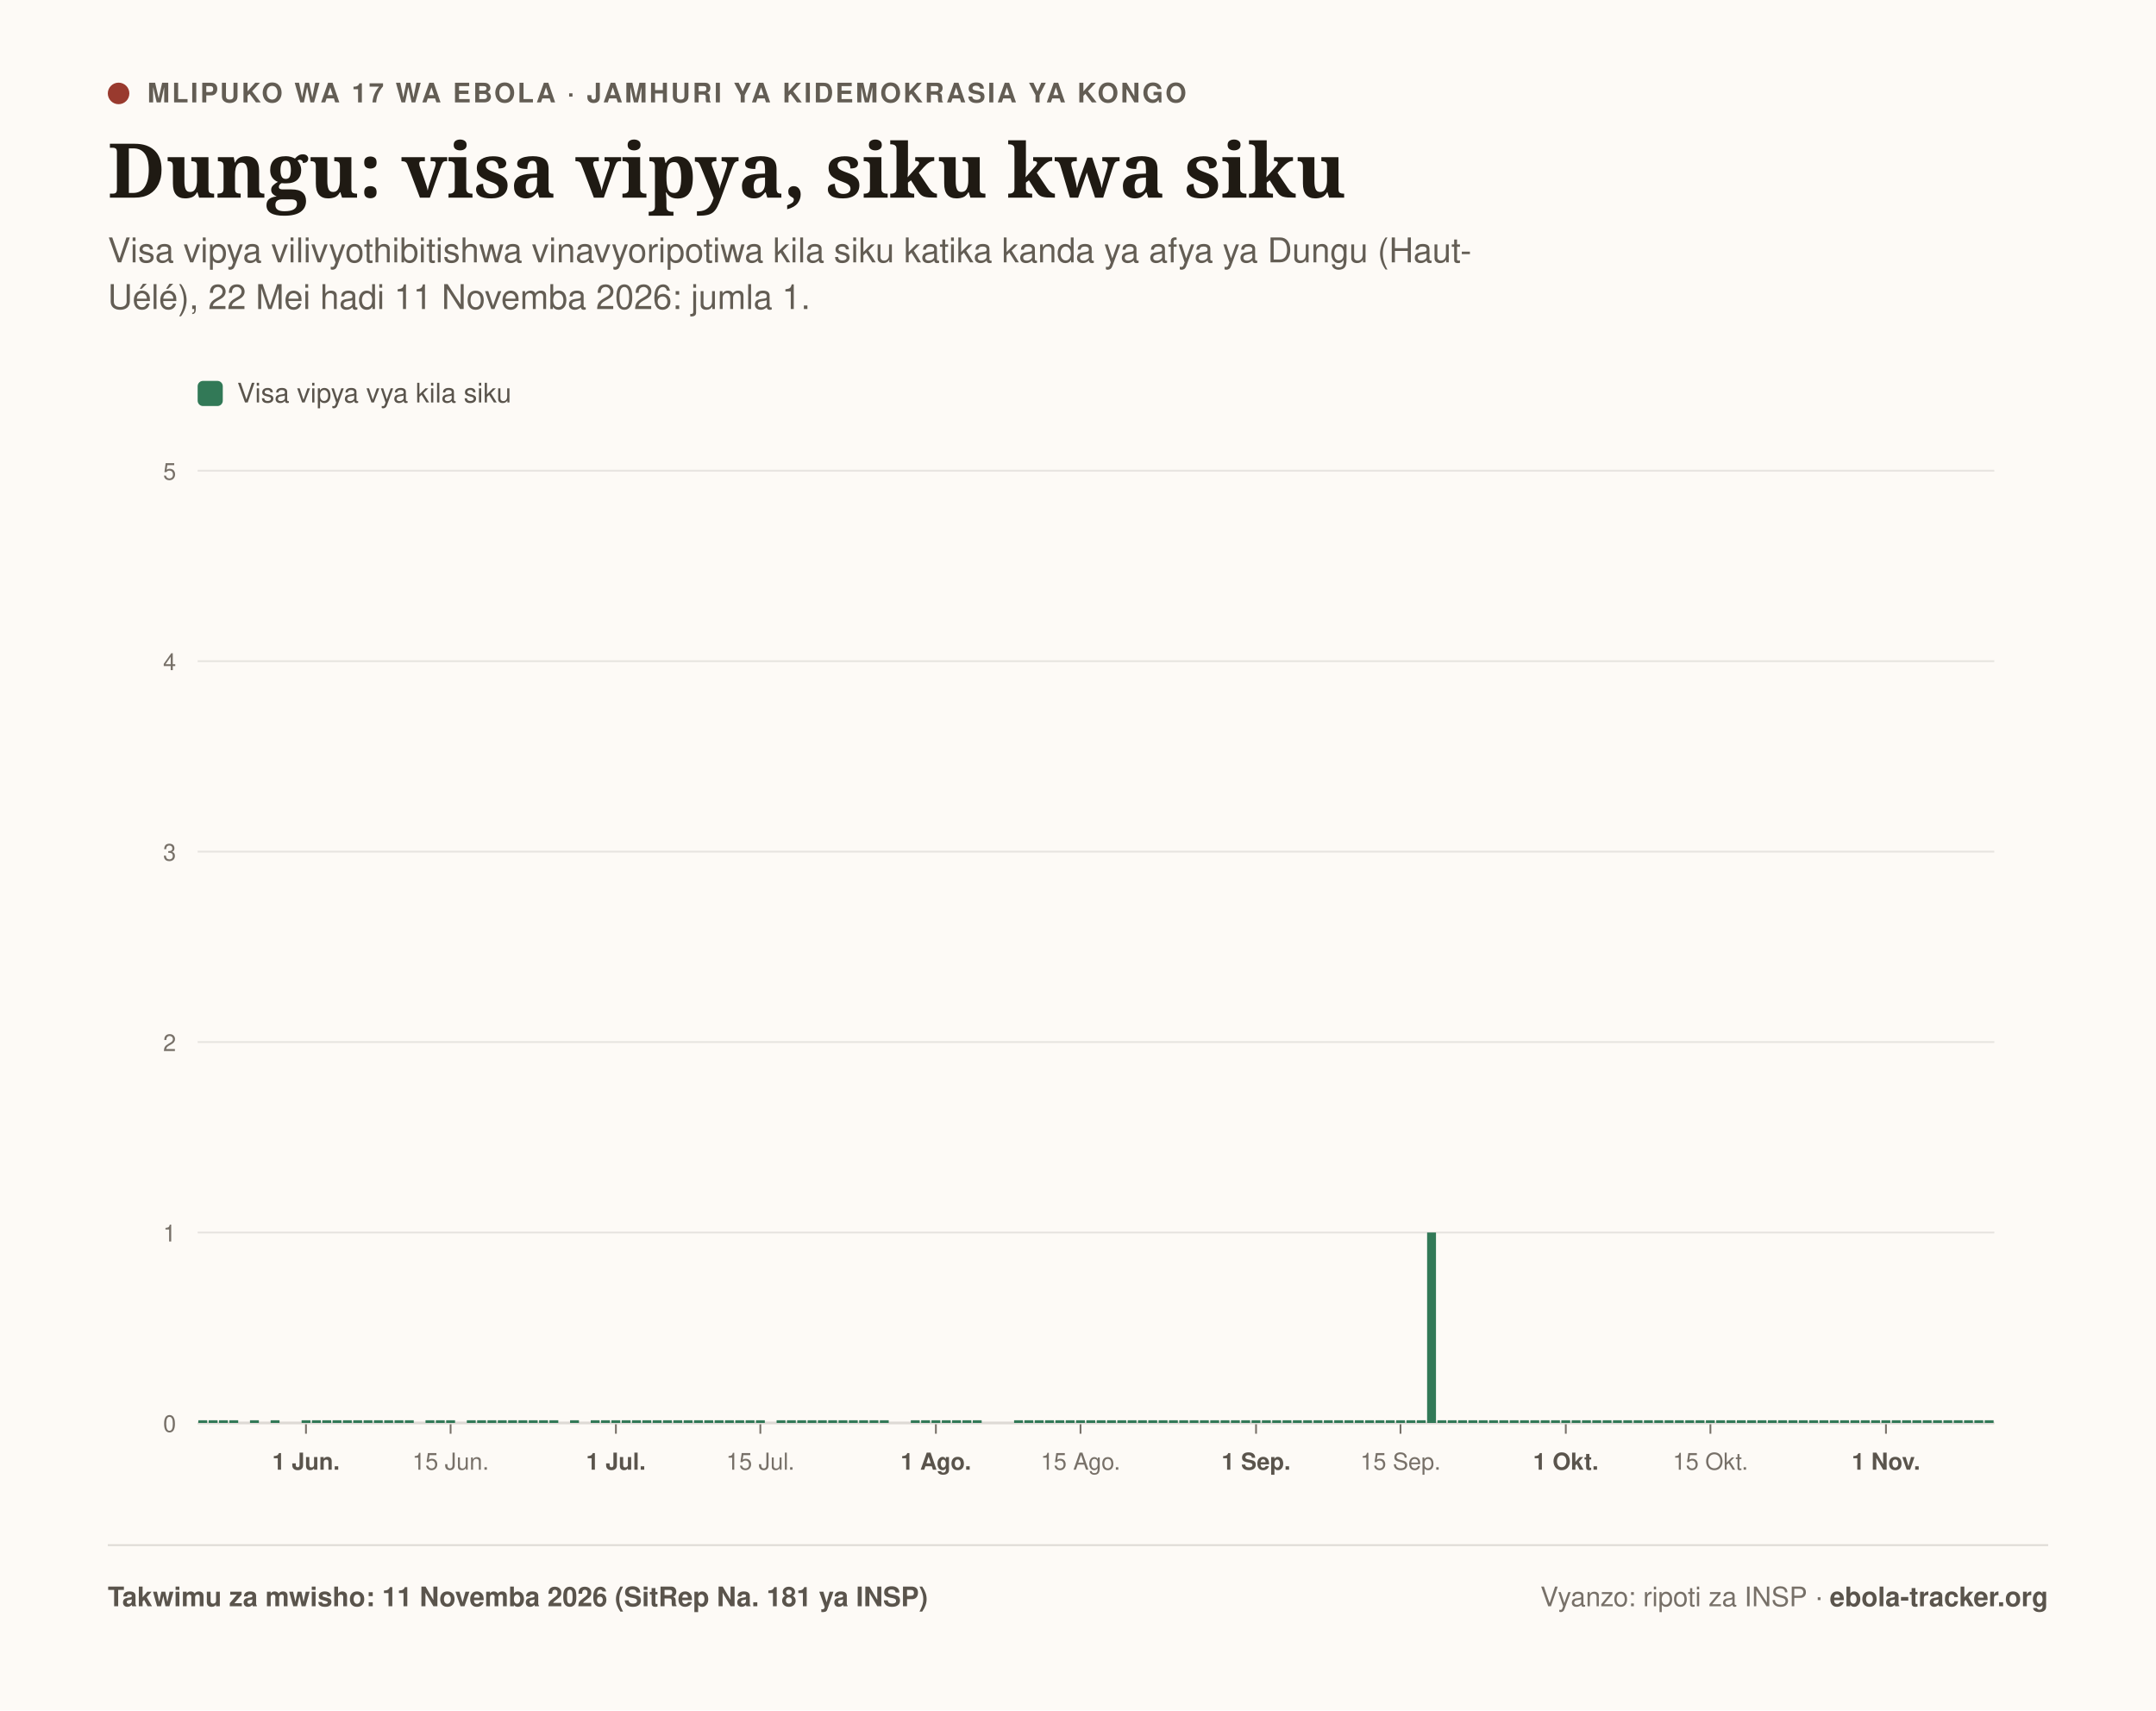
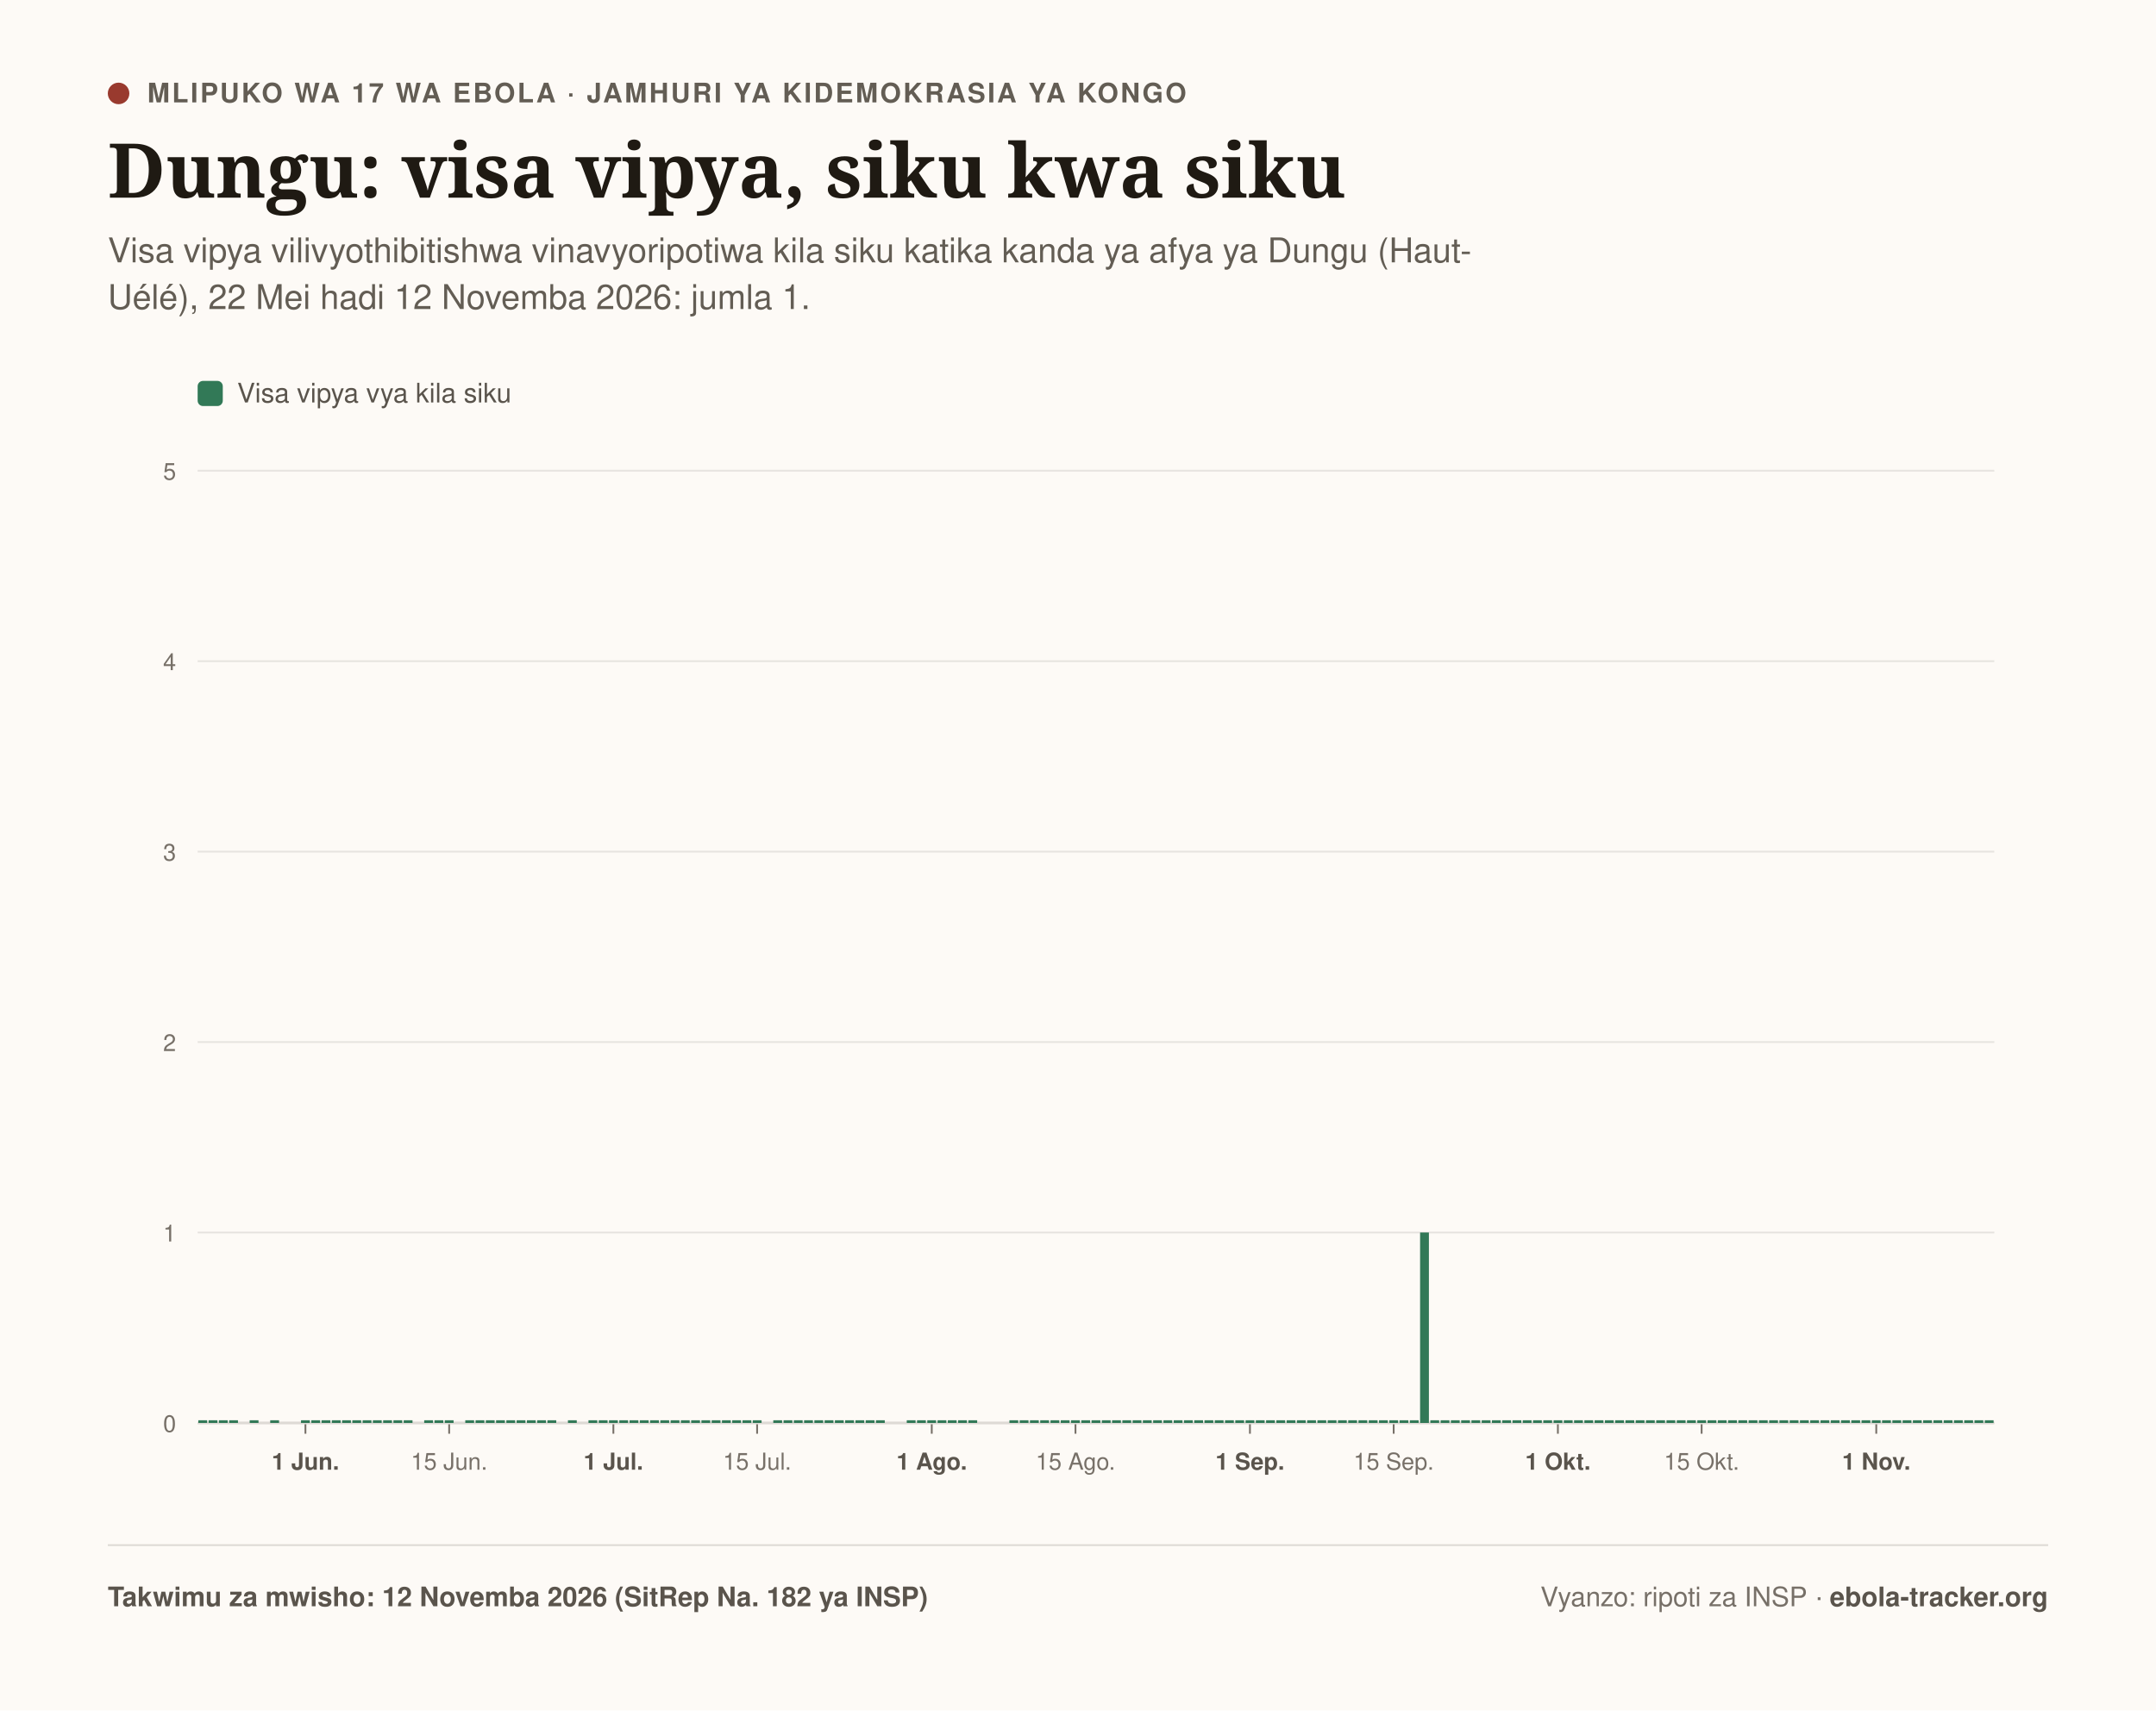
- <svg xmlns="http://www.w3.org/2000/svg" viewBox="0 0 1200 952" role="img" aria-label="Dungu: visa vipya, siku kwa siku. Visa vipya vilivyothibitishwa vinavyoripotiwa kila siku katika kanda ya afya ya Dungu (Haut-Uélé), 22 Mei hadi 11 Novemba 2026: jumla 1.">
+ <svg xmlns="http://www.w3.org/2000/svg" viewBox="0 0 1200 952" role="img" aria-label="Dungu: visa vipya, siku kwa siku. Visa vipya vilivyothibitishwa vinavyoripotiwa kila siku katika kanda ya afya ya Dungu (Haut-Uélé), 22 Mei hadi 12 Novemba 2026: jumla 1.">
  <rect width="1200" height="952" fill="#FDFAF6" />
  <circle cx="66" cy="52" r="6" fill="#993A2E" />
  <text x="82.0" y="57.0" font-family="'Public Sans',Helvetica,Arial,sans-serif" font-size="15" font-weight="700" fill="#635D54" text-anchor="start" letter-spacing=".08em">MLIPUKO WA 17 WA EBOLA · JAMHURI YA KIDEMOKRASIA YA KONGO</text>
  <text x="60.0" y="110.0" font-family="'Source Serif 4',Georgia,serif" font-size="42" font-weight="600" fill="#1F1A13" text-anchor="start">Dungu: visa vipya, siku kwa siku</text>
  <text x="60.0" y="146.0" font-family="'Public Sans',Helvetica,Arial,sans-serif" font-size="19" font-weight="400" fill="#635D54" text-anchor="start">Visa vipya vilivyothibitishwa vinavyoripotiwa kila siku katika kanda ya afya ya Dungu (Haut-</text>
-   <text x="60.0" y="172.0" font-family="'Public Sans',Helvetica,Arial,sans-serif" font-size="19" font-weight="400" fill="#635D54" text-anchor="start">Uélé), 22 Mei hadi 11 Novemba 2026: jumla 1.</text>
+   <text x="60.0" y="172.0" font-family="'Public Sans',Helvetica,Arial,sans-serif" font-size="19" font-weight="400" fill="#635D54" text-anchor="start">Uélé), 22 Mei hadi 12 Novemba 2026: jumla 1.</text>
  <rect x="110" y="212" width="14" height="14" rx="3" fill="#327957" />
  <text x="132.0" y="224.0" font-family="'Public Sans',Helvetica,Arial,sans-serif" font-size="15" font-weight="400" fill="#5A544C" text-anchor="start">Visa vipya vya kila siku</text>
  <line x1="110" x2="1110" y1="792.0" y2="792.0" stroke="#E7E4E0" />
  <text x="98.0" y="797.0" font-family="'Public Sans',Helvetica,Arial,sans-serif" font-size="13" font-weight="400" fill="#777068" text-anchor="end">0</text>
  <line x1="110" x2="1110" y1="686.0" y2="686.0" stroke="#E7E4E0" />
  <text x="98.0" y="691.0" font-family="'Public Sans',Helvetica,Arial,sans-serif" font-size="13" font-weight="400" fill="#777068" text-anchor="end">1</text>
  <line x1="110" x2="1110" y1="580.0" y2="580.0" stroke="#E7E4E0" />
  <text x="98.0" y="585.0" font-family="'Public Sans',Helvetica,Arial,sans-serif" font-size="13" font-weight="400" fill="#777068" text-anchor="end">2</text>
  <line x1="110" x2="1110" y1="474.0" y2="474.0" stroke="#E7E4E0" />
  <text x="98.0" y="479.0" font-family="'Public Sans',Helvetica,Arial,sans-serif" font-size="13" font-weight="400" fill="#777068" text-anchor="end">3</text>
  <line x1="110" x2="1110" y1="368.0" y2="368.0" stroke="#E7E4E0" />
  <text x="98.0" y="373.0" font-family="'Public Sans',Helvetica,Arial,sans-serif" font-size="13" font-weight="400" fill="#777068" text-anchor="end">4</text>
  <line x1="110" x2="1110" y1="262.0" y2="262.0" stroke="#E7E4E0" />
  <text x="98.0" y="267.0" font-family="'Public Sans',Helvetica,Arial,sans-serif" font-size="13" font-weight="400" fill="#777068" text-anchor="end">5</text>
-   <line x1="170.3" x2="170.3" y1="792" y2="798" stroke="#777068" />
-   <text x="170.3" y="818.0" font-family="'Public Sans',Helvetica,Arial,sans-serif" font-size="13" font-weight="600" fill="#5A544C" text-anchor="middle">1 Jun.</text>
-   <line x1="250.8" x2="250.8" y1="792" y2="798" stroke="#777068" />
-   <text x="250.8" y="818.0" font-family="'Public Sans',Helvetica,Arial,sans-serif" font-size="13" font-weight="400" fill="#777068" text-anchor="middle">15 Jun.</text>
-   <line x1="342.8" x2="342.8" y1="792" y2="798" stroke="#777068" />
-   <text x="342.8" y="818.0" font-family="'Public Sans',Helvetica,Arial,sans-serif" font-size="13" font-weight="600" fill="#5A544C" text-anchor="middle">1 Jul.</text>
-   <line x1="423.2" x2="423.2" y1="792" y2="798" stroke="#777068" />
-   <text x="423.2" y="818.0" font-family="'Public Sans',Helvetica,Arial,sans-serif" font-size="13" font-weight="400" fill="#777068" text-anchor="middle">15 Jul.</text>
-   <line x1="520.9" x2="520.9" y1="792" y2="798" stroke="#777068" />
-   <text x="520.9" y="818.0" font-family="'Public Sans',Helvetica,Arial,sans-serif" font-size="13" font-weight="600" fill="#5A544C" text-anchor="middle">1 Ago.</text>
-   <line x1="601.4" x2="601.4" y1="792" y2="798" stroke="#777068" />
-   <text x="601.4" y="818.0" font-family="'Public Sans',Helvetica,Arial,sans-serif" font-size="13" font-weight="400" fill="#777068" text-anchor="middle">15 Ago.</text>
-   <line x1="699.1" x2="699.1" y1="792" y2="798" stroke="#777068" />
-   <text x="699.1" y="818.0" font-family="'Public Sans',Helvetica,Arial,sans-serif" font-size="13" font-weight="600" fill="#5A544C" text-anchor="middle">1 Sep.</text>
-   <line x1="779.5" x2="779.5" y1="792" y2="798" stroke="#777068" />
-   <text x="779.5" y="818.0" font-family="'Public Sans',Helvetica,Arial,sans-serif" font-size="13" font-weight="400" fill="#777068" text-anchor="middle">15 Sep.</text>
-   <line x1="871.5" x2="871.5" y1="792" y2="798" stroke="#777068" />
-   <text x="871.5" y="818.0" font-family="'Public Sans',Helvetica,Arial,sans-serif" font-size="13" font-weight="600" fill="#5A544C" text-anchor="middle">1 Okt.</text>
-   <line x1="952.0" x2="952.0" y1="792" y2="798" stroke="#777068" />
-   <text x="952.0" y="818.0" font-family="'Public Sans',Helvetica,Arial,sans-serif" font-size="13" font-weight="400" fill="#777068" text-anchor="middle">15 Okt.</text>
-   <line x1="1049.7" x2="1049.7" y1="792" y2="798" stroke="#777068" />
-   <text x="1049.7" y="818.0" font-family="'Public Sans',Helvetica,Arial,sans-serif" font-size="13" font-weight="600" fill="#5A544C" text-anchor="middle">1 Nov.</text>
+   <line x1="170.0" x2="170.0" y1="792" y2="798" stroke="#777068" />
+   <text x="170.0" y="818.0" font-family="'Public Sans',Helvetica,Arial,sans-serif" font-size="13" font-weight="600" fill="#5A544C" text-anchor="middle">1 Jun.</text>
+   <line x1="250.0" x2="250.0" y1="792" y2="798" stroke="#777068" />
+   <text x="250.0" y="818.0" font-family="'Public Sans',Helvetica,Arial,sans-serif" font-size="13" font-weight="400" fill="#777068" text-anchor="middle">15 Jun.</text>
+   <line x1="341.4" x2="341.4" y1="792" y2="798" stroke="#777068" />
+   <text x="341.4" y="818.0" font-family="'Public Sans',Helvetica,Arial,sans-serif" font-size="13" font-weight="600" fill="#5A544C" text-anchor="middle">1 Jul.</text>
+   <line x1="421.4" x2="421.4" y1="792" y2="798" stroke="#777068" />
+   <text x="421.4" y="818.0" font-family="'Public Sans',Helvetica,Arial,sans-serif" font-size="13" font-weight="400" fill="#777068" text-anchor="middle">15 Jul.</text>
+   <line x1="518.6" x2="518.6" y1="792" y2="798" stroke="#777068" />
+   <text x="518.6" y="818.0" font-family="'Public Sans',Helvetica,Arial,sans-serif" font-size="13" font-weight="600" fill="#5A544C" text-anchor="middle">1 Ago.</text>
+   <line x1="598.6" x2="598.6" y1="792" y2="798" stroke="#777068" />
+   <text x="598.6" y="818.0" font-family="'Public Sans',Helvetica,Arial,sans-serif" font-size="13" font-weight="400" fill="#777068" text-anchor="middle">15 Ago.</text>
+   <line x1="695.7" x2="695.7" y1="792" y2="798" stroke="#777068" />
+   <text x="695.7" y="818.0" font-family="'Public Sans',Helvetica,Arial,sans-serif" font-size="13" font-weight="600" fill="#5A544C" text-anchor="middle">1 Sep.</text>
+   <line x1="775.7" x2="775.7" y1="792" y2="798" stroke="#777068" />
+   <text x="775.7" y="818.0" font-family="'Public Sans',Helvetica,Arial,sans-serif" font-size="13" font-weight="400" fill="#777068" text-anchor="middle">15 Sep.</text>
+   <line x1="867.1" x2="867.1" y1="792" y2="798" stroke="#777068" />
+   <text x="867.1" y="818.0" font-family="'Public Sans',Helvetica,Arial,sans-serif" font-size="13" font-weight="600" fill="#5A544C" text-anchor="middle">1 Okt.</text>
+   <line x1="947.1" x2="947.1" y1="792" y2="798" stroke="#777068" />
+   <text x="947.1" y="818.0" font-family="'Public Sans',Helvetica,Arial,sans-serif" font-size="13" font-weight="400" fill="#777068" text-anchor="middle">15 Okt.</text>
+   <line x1="1044.3" x2="1044.3" y1="792" y2="798" stroke="#777068" />
+   <text x="1044.3" y="818.0" font-family="'Public Sans',Helvetica,Arial,sans-serif" font-size="13" font-weight="600" fill="#5A544C" text-anchor="middle">1 Nov.</text>
  <line x1="110" x2="1110" y1="792" y2="792" stroke="#DEDAD5" stroke-width="1.5" />
-   <rect x="110.40" y="790.50" width="4.94" height="1.50" fill="#327957" />
-   <rect x="116.15" y="790.50" width="4.94" height="1.50" fill="#327957" />
-   <rect x="121.90" y="790.50" width="4.94" height="1.50" fill="#327957" />
-   <rect x="127.64" y="790.50" width="4.94" height="1.50" fill="#327957" />
-   <rect x="139.14" y="790.50" width="4.94" height="1.50" fill="#327957" />
-   <rect x="150.63" y="790.50" width="4.94" height="1.50" fill="#327957" />
-   <rect x="167.87" y="790.50" width="4.94" height="1.50" fill="#327957" />
-   <rect x="173.62" y="790.50" width="4.94" height="1.50" fill="#327957" />
-   <rect x="179.37" y="790.50" width="4.94" height="1.50" fill="#327957" />
-   <rect x="185.11" y="790.50" width="4.94" height="1.50" fill="#327957" />
-   <rect x="190.86" y="790.50" width="4.94" height="1.50" fill="#327957" />
-   <rect x="196.61" y="790.50" width="4.94" height="1.50" fill="#327957" />
-   <rect x="202.36" y="790.50" width="4.94" height="1.50" fill="#327957" />
-   <rect x="208.10" y="790.50" width="4.94" height="1.50" fill="#327957" />
-   <rect x="213.85" y="790.50" width="4.94" height="1.50" fill="#327957" />
-   <rect x="219.60" y="790.50" width="4.94" height="1.50" fill="#327957" />
-   <rect x="225.34" y="790.50" width="4.94" height="1.50" fill="#327957" />
-   <rect x="236.84" y="790.50" width="4.94" height="1.50" fill="#327957" />
-   <rect x="242.59" y="790.50" width="4.94" height="1.50" fill="#327957" />
-   <rect x="248.33" y="790.50" width="4.94" height="1.50" fill="#327957" />
-   <rect x="259.83" y="790.50" width="4.94" height="1.50" fill="#327957" />
-   <rect x="265.57" y="790.50" width="4.94" height="1.50" fill="#327957" />
-   <rect x="271.32" y="790.50" width="4.94" height="1.50" fill="#327957" />
-   <rect x="277.07" y="790.50" width="4.94" height="1.50" fill="#327957" />
-   <rect x="282.82" y="790.50" width="4.94" height="1.50" fill="#327957" />
-   <rect x="288.56" y="790.50" width="4.94" height="1.50" fill="#327957" />
-   <rect x="294.31" y="790.50" width="4.94" height="1.50" fill="#327957" />
-   <rect x="300.06" y="790.50" width="4.94" height="1.50" fill="#327957" />
-   <rect x="305.80" y="790.50" width="4.94" height="1.50" fill="#327957" />
-   <rect x="317.30" y="790.50" width="4.94" height="1.50" fill="#327957" />
-   <rect x="328.79" y="790.50" width="4.94" height="1.50" fill="#327957" />
-   <rect x="334.54" y="790.50" width="4.94" height="1.50" fill="#327957" />
-   <rect x="340.29" y="790.50" width="4.94" height="1.50" fill="#327957" />
-   <rect x="346.03" y="790.50" width="4.94" height="1.50" fill="#327957" />
-   <rect x="351.78" y="790.50" width="4.94" height="1.50" fill="#327957" />
-   <rect x="357.53" y="790.50" width="4.94" height="1.50" fill="#327957" />
-   <rect x="363.28" y="790.50" width="4.94" height="1.50" fill="#327957" />
-   <rect x="369.02" y="790.50" width="4.94" height="1.50" fill="#327957" />
-   <rect x="374.77" y="790.50" width="4.94" height="1.50" fill="#327957" />
-   <rect x="380.52" y="790.50" width="4.94" height="1.50" fill="#327957" />
-   <rect x="386.26" y="790.50" width="4.94" height="1.50" fill="#327957" />
-   <rect x="392.01" y="790.50" width="4.94" height="1.50" fill="#327957" />
-   <rect x="397.76" y="790.50" width="4.94" height="1.50" fill="#327957" />
-   <rect x="403.51" y="790.50" width="4.94" height="1.50" fill="#327957" />
-   <rect x="409.25" y="790.50" width="4.94" height="1.50" fill="#327957" />
-   <rect x="415.00" y="790.50" width="4.94" height="1.50" fill="#327957" />
-   <rect x="420.75" y="790.50" width="4.94" height="1.50" fill="#327957" />
-   <rect x="432.24" y="790.50" width="4.94" height="1.50" fill="#327957" />
-   <rect x="437.99" y="790.50" width="4.94" height="1.50" fill="#327957" />
-   <rect x="443.74" y="790.50" width="4.94" height="1.50" fill="#327957" />
-   <rect x="449.48" y="790.50" width="4.94" height="1.50" fill="#327957" />
-   <rect x="455.23" y="790.50" width="4.94" height="1.50" fill="#327957" />
-   <rect x="460.98" y="790.50" width="4.94" height="1.50" fill="#327957" />
-   <rect x="466.72" y="790.50" width="4.94" height="1.50" fill="#327957" />
-   <rect x="472.47" y="790.50" width="4.94" height="1.50" fill="#327957" />
-   <rect x="478.22" y="790.50" width="4.94" height="1.50" fill="#327957" />
-   <rect x="483.97" y="790.50" width="4.94" height="1.50" fill="#327957" />
-   <rect x="489.71" y="790.50" width="4.94" height="1.50" fill="#327957" />
-   <rect x="506.95" y="790.50" width="4.94" height="1.50" fill="#327957" />
-   <rect x="512.70" y="790.50" width="4.94" height="1.50" fill="#327957" />
-   <rect x="518.45" y="790.50" width="4.94" height="1.50" fill="#327957" />
-   <rect x="524.20" y="790.50" width="4.94" height="1.50" fill="#327957" />
-   <rect x="529.94" y="790.50" width="4.94" height="1.50" fill="#327957" />
-   <rect x="535.69" y="790.50" width="4.94" height="1.50" fill="#327957" />
-   <rect x="541.44" y="790.50" width="4.94" height="1.50" fill="#327957" />
-   <rect x="564.43" y="790.50" width="4.94" height="1.50" fill="#327957" />
-   <rect x="570.17" y="790.50" width="4.94" height="1.50" fill="#327957" />
-   <rect x="575.92" y="790.50" width="4.94" height="1.50" fill="#327957" />
-   <rect x="581.67" y="790.50" width="4.94" height="1.50" fill="#327957" />
-   <rect x="587.41" y="790.50" width="4.94" height="1.50" fill="#327957" />
-   <rect x="593.16" y="790.50" width="4.94" height="1.50" fill="#327957" />
-   <rect x="598.91" y="790.50" width="4.94" height="1.50" fill="#327957" />
-   <rect x="604.66" y="790.50" width="4.94" height="1.50" fill="#327957" />
-   <rect x="610.40" y="790.50" width="4.94" height="1.50" fill="#327957" />
-   <rect x="616.15" y="790.50" width="4.94" height="1.50" fill="#327957" />
-   <rect x="621.90" y="790.50" width="4.94" height="1.50" fill="#327957" />
-   <rect x="627.64" y="790.50" width="4.94" height="1.50" fill="#327957" />
-   <rect x="633.39" y="790.50" width="4.94" height="1.50" fill="#327957" />
-   <rect x="639.14" y="790.50" width="4.94" height="1.50" fill="#327957" />
-   <rect x="644.89" y="790.50" width="4.94" height="1.50" fill="#327957" />
-   <rect x="650.63" y="790.50" width="4.94" height="1.50" fill="#327957" />
-   <rect x="656.38" y="790.50" width="4.94" height="1.50" fill="#327957" />
-   <rect x="662.13" y="790.50" width="4.94" height="1.50" fill="#327957" />
-   <rect x="667.87" y="790.50" width="4.94" height="1.50" fill="#327957" />
-   <rect x="673.62" y="790.50" width="4.94" height="1.50" fill="#327957" />
-   <rect x="679.37" y="790.50" width="4.94" height="1.50" fill="#327957" />
-   <rect x="685.11" y="790.50" width="4.94" height="1.50" fill="#327957" />
-   <rect x="690.86" y="790.50" width="4.94" height="1.50" fill="#327957" />
-   <rect x="696.61" y="790.50" width="4.94" height="1.50" fill="#327957" />
-   <rect x="702.36" y="790.50" width="4.94" height="1.50" fill="#327957" />
-   <rect x="708.10" y="790.50" width="4.94" height="1.50" fill="#327957" />
-   <rect x="713.85" y="790.50" width="4.94" height="1.50" fill="#327957" />
-   <rect x="719.60" y="790.50" width="4.94" height="1.50" fill="#327957" />
-   <rect x="725.34" y="790.50" width="4.94" height="1.50" fill="#327957" />
-   <rect x="731.09" y="790.50" width="4.94" height="1.50" fill="#327957" />
-   <rect x="736.84" y="790.50" width="4.94" height="1.50" fill="#327957" />
-   <rect x="742.59" y="790.50" width="4.94" height="1.50" fill="#327957" />
-   <rect x="748.33" y="790.50" width="4.94" height="1.50" fill="#327957" />
-   <rect x="754.08" y="790.50" width="4.94" height="1.50" fill="#327957" />
-   <rect x="759.83" y="790.50" width="4.94" height="1.50" fill="#327957" />
-   <rect x="765.57" y="790.50" width="4.94" height="1.50" fill="#327957" />
-   <rect x="771.32" y="790.50" width="4.94" height="1.50" fill="#327957" />
-   <rect x="777.07" y="790.50" width="4.94" height="1.50" fill="#327957" />
-   <rect x="782.82" y="790.50" width="4.94" height="1.50" fill="#327957" />
-   <rect x="788.56" y="790.50" width="4.94" height="1.50" fill="#327957" />
-   <rect x="794.31" y="686.00" width="4.94" height="106.00" fill="#327957" />
-   <rect x="800.06" y="790.50" width="4.94" height="1.50" fill="#327957" />
-   <rect x="805.80" y="790.50" width="4.94" height="1.50" fill="#327957" />
-   <rect x="811.55" y="790.50" width="4.94" height="1.50" fill="#327957" />
-   <rect x="817.30" y="790.50" width="4.94" height="1.50" fill="#327957" />
-   <rect x="823.05" y="790.50" width="4.94" height="1.50" fill="#327957" />
-   <rect x="828.79" y="790.50" width="4.94" height="1.50" fill="#327957" />
-   <rect x="834.54" y="790.50" width="4.94" height="1.50" fill="#327957" />
-   <rect x="840.29" y="790.50" width="4.94" height="1.50" fill="#327957" />
-   <rect x="846.03" y="790.50" width="4.94" height="1.50" fill="#327957" />
-   <rect x="851.78" y="790.50" width="4.94" height="1.50" fill="#327957" />
-   <rect x="857.53" y="790.50" width="4.94" height="1.50" fill="#327957" />
-   <rect x="863.28" y="790.50" width="4.94" height="1.50" fill="#327957" />
-   <rect x="869.02" y="790.50" width="4.94" height="1.50" fill="#327957" />
-   <rect x="874.77" y="790.50" width="4.94" height="1.50" fill="#327957" />
-   <rect x="880.52" y="790.50" width="4.94" height="1.50" fill="#327957" />
-   <rect x="886.26" y="790.50" width="4.94" height="1.50" fill="#327957" />
-   <rect x="892.01" y="790.50" width="4.94" height="1.50" fill="#327957" />
-   <rect x="897.76" y="790.50" width="4.94" height="1.50" fill="#327957" />
-   <rect x="903.51" y="790.50" width="4.94" height="1.50" fill="#327957" />
-   <rect x="909.25" y="790.50" width="4.94" height="1.50" fill="#327957" />
-   <rect x="915.00" y="790.50" width="4.94" height="1.50" fill="#327957" />
-   <rect x="920.75" y="790.50" width="4.94" height="1.50" fill="#327957" />
-   <rect x="926.49" y="790.50" width="4.94" height="1.50" fill="#327957" />
-   <rect x="932.24" y="790.50" width="4.94" height="1.50" fill="#327957" />
-   <rect x="937.99" y="790.50" width="4.94" height="1.50" fill="#327957" />
-   <rect x="943.74" y="790.50" width="4.94" height="1.50" fill="#327957" />
-   <rect x="949.48" y="790.50" width="4.94" height="1.50" fill="#327957" />
-   <rect x="955.23" y="790.50" width="4.94" height="1.50" fill="#327957" />
-   <rect x="960.98" y="790.50" width="4.94" height="1.50" fill="#327957" />
-   <rect x="966.72" y="790.50" width="4.94" height="1.50" fill="#327957" />
-   <rect x="972.47" y="790.50" width="4.94" height="1.50" fill="#327957" />
-   <rect x="978.22" y="790.50" width="4.94" height="1.50" fill="#327957" />
-   <rect x="983.97" y="790.50" width="4.94" height="1.50" fill="#327957" />
-   <rect x="989.71" y="790.50" width="4.94" height="1.50" fill="#327957" />
-   <rect x="995.46" y="790.50" width="4.94" height="1.50" fill="#327957" />
-   <rect x="1001.21" y="790.50" width="4.94" height="1.50" fill="#327957" />
-   <rect x="1006.95" y="790.50" width="4.94" height="1.50" fill="#327957" />
-   <rect x="1012.70" y="790.50" width="4.94" height="1.50" fill="#327957" />
-   <rect x="1018.45" y="790.50" width="4.94" height="1.50" fill="#327957" />
-   <rect x="1024.20" y="790.50" width="4.94" height="1.50" fill="#327957" />
-   <rect x="1029.94" y="790.50" width="4.94" height="1.50" fill="#327957" />
-   <rect x="1035.69" y="790.50" width="4.94" height="1.50" fill="#327957" />
-   <rect x="1041.44" y="790.50" width="4.94" height="1.50" fill="#327957" />
-   <rect x="1047.18" y="790.50" width="4.94" height="1.50" fill="#327957" />
-   <rect x="1052.93" y="790.50" width="4.94" height="1.50" fill="#327957" />
-   <rect x="1058.68" y="790.50" width="4.94" height="1.50" fill="#327957" />
-   <rect x="1064.43" y="790.50" width="4.94" height="1.50" fill="#327957" />
-   <rect x="1070.17" y="790.50" width="4.94" height="1.50" fill="#327957" />
-   <rect x="1075.92" y="790.50" width="4.94" height="1.50" fill="#327957" />
-   <rect x="1081.67" y="790.50" width="4.94" height="1.50" fill="#327957" />
-   <rect x="1087.41" y="790.50" width="4.94" height="1.50" fill="#327957" />
-   <rect x="1093.16" y="790.50" width="4.94" height="1.50" fill="#327957" />
-   <rect x="1098.91" y="790.50" width="4.94" height="1.50" fill="#327957" />
-   <rect x="1104.66" y="790.50" width="4.94" height="1.50" fill="#327957" />
+   <rect x="110.40" y="790.50" width="4.91" height="1.50" fill="#327957" />
+   <rect x="116.11" y="790.50" width="4.91" height="1.50" fill="#327957" />
+   <rect x="121.83" y="790.50" width="4.91" height="1.50" fill="#327957" />
+   <rect x="127.54" y="790.50" width="4.91" height="1.50" fill="#327957" />
+   <rect x="138.97" y="790.50" width="4.91" height="1.50" fill="#327957" />
+   <rect x="150.40" y="790.50" width="4.91" height="1.50" fill="#327957" />
+   <rect x="167.54" y="790.50" width="4.91" height="1.50" fill="#327957" />
+   <rect x="173.26" y="790.50" width="4.91" height="1.50" fill="#327957" />
+   <rect x="178.97" y="790.50" width="4.91" height="1.50" fill="#327957" />
+   <rect x="184.69" y="790.50" width="4.91" height="1.50" fill="#327957" />
+   <rect x="190.40" y="790.50" width="4.91" height="1.50" fill="#327957" />
+   <rect x="196.11" y="790.50" width="4.91" height="1.50" fill="#327957" />
+   <rect x="201.83" y="790.50" width="4.91" height="1.50" fill="#327957" />
+   <rect x="207.54" y="790.50" width="4.91" height="1.50" fill="#327957" />
+   <rect x="213.26" y="790.50" width="4.91" height="1.50" fill="#327957" />
+   <rect x="218.97" y="790.50" width="4.91" height="1.50" fill="#327957" />
+   <rect x="224.69" y="790.50" width="4.91" height="1.50" fill="#327957" />
+   <rect x="236.11" y="790.50" width="4.91" height="1.50" fill="#327957" />
+   <rect x="241.83" y="790.50" width="4.91" height="1.50" fill="#327957" />
+   <rect x="247.54" y="790.50" width="4.91" height="1.50" fill="#327957" />
+   <rect x="258.97" y="790.50" width="4.91" height="1.50" fill="#327957" />
+   <rect x="264.69" y="790.50" width="4.91" height="1.50" fill="#327957" />
+   <rect x="270.40" y="790.50" width="4.91" height="1.50" fill="#327957" />
+   <rect x="276.11" y="790.50" width="4.91" height="1.50" fill="#327957" />
+   <rect x="281.83" y="790.50" width="4.91" height="1.50" fill="#327957" />
+   <rect x="287.54" y="790.50" width="4.91" height="1.50" fill="#327957" />
+   <rect x="293.26" y="790.50" width="4.91" height="1.50" fill="#327957" />
+   <rect x="298.97" y="790.50" width="4.91" height="1.50" fill="#327957" />
+   <rect x="304.69" y="790.50" width="4.91" height="1.50" fill="#327957" />
+   <rect x="316.11" y="790.50" width="4.91" height="1.50" fill="#327957" />
+   <rect x="327.54" y="790.50" width="4.91" height="1.50" fill="#327957" />
+   <rect x="333.26" y="790.50" width="4.91" height="1.50" fill="#327957" />
+   <rect x="338.97" y="790.50" width="4.91" height="1.50" fill="#327957" />
+   <rect x="344.69" y="790.50" width="4.91" height="1.50" fill="#327957" />
+   <rect x="350.40" y="790.50" width="4.91" height="1.50" fill="#327957" />
+   <rect x="356.11" y="790.50" width="4.91" height="1.50" fill="#327957" />
+   <rect x="361.83" y="790.50" width="4.91" height="1.50" fill="#327957" />
+   <rect x="367.54" y="790.50" width="4.91" height="1.50" fill="#327957" />
+   <rect x="373.26" y="790.50" width="4.91" height="1.50" fill="#327957" />
+   <rect x="378.97" y="790.50" width="4.91" height="1.50" fill="#327957" />
+   <rect x="384.69" y="790.50" width="4.91" height="1.50" fill="#327957" />
+   <rect x="390.40" y="790.50" width="4.91" height="1.50" fill="#327957" />
+   <rect x="396.11" y="790.50" width="4.91" height="1.50" fill="#327957" />
+   <rect x="401.83" y="790.50" width="4.91" height="1.50" fill="#327957" />
+   <rect x="407.54" y="790.50" width="4.91" height="1.50" fill="#327957" />
+   <rect x="413.26" y="790.50" width="4.91" height="1.50" fill="#327957" />
+   <rect x="418.97" y="790.50" width="4.91" height="1.50" fill="#327957" />
+   <rect x="430.40" y="790.50" width="4.91" height="1.50" fill="#327957" />
+   <rect x="436.11" y="790.50" width="4.91" height="1.50" fill="#327957" />
+   <rect x="441.83" y="790.50" width="4.91" height="1.50" fill="#327957" />
+   <rect x="447.54" y="790.50" width="4.91" height="1.50" fill="#327957" />
+   <rect x="453.26" y="790.50" width="4.91" height="1.50" fill="#327957" />
+   <rect x="458.97" y="790.50" width="4.91" height="1.50" fill="#327957" />
+   <rect x="464.69" y="790.50" width="4.91" height="1.50" fill="#327957" />
+   <rect x="470.40" y="790.50" width="4.91" height="1.50" fill="#327957" />
+   <rect x="476.11" y="790.50" width="4.91" height="1.50" fill="#327957" />
+   <rect x="481.83" y="790.50" width="4.91" height="1.50" fill="#327957" />
+   <rect x="487.54" y="790.50" width="4.91" height="1.50" fill="#327957" />
+   <rect x="504.69" y="790.50" width="4.91" height="1.50" fill="#327957" />
+   <rect x="510.40" y="790.50" width="4.91" height="1.50" fill="#327957" />
+   <rect x="516.11" y="790.50" width="4.91" height="1.50" fill="#327957" />
+   <rect x="521.83" y="790.50" width="4.91" height="1.50" fill="#327957" />
+   <rect x="527.54" y="790.50" width="4.91" height="1.50" fill="#327957" />
+   <rect x="533.26" y="790.50" width="4.91" height="1.50" fill="#327957" />
+   <rect x="538.97" y="790.50" width="4.91" height="1.50" fill="#327957" />
+   <rect x="561.83" y="790.50" width="4.91" height="1.50" fill="#327957" />
+   <rect x="567.54" y="790.50" width="4.91" height="1.50" fill="#327957" />
+   <rect x="573.26" y="790.50" width="4.91" height="1.50" fill="#327957" />
+   <rect x="578.97" y="790.50" width="4.91" height="1.50" fill="#327957" />
+   <rect x="584.69" y="790.50" width="4.91" height="1.50" fill="#327957" />
+   <rect x="590.40" y="790.50" width="4.91" height="1.50" fill="#327957" />
+   <rect x="596.11" y="790.50" width="4.91" height="1.50" fill="#327957" />
+   <rect x="601.83" y="790.50" width="4.91" height="1.50" fill="#327957" />
+   <rect x="607.54" y="790.50" width="4.91" height="1.50" fill="#327957" />
+   <rect x="613.26" y="790.50" width="4.91" height="1.50" fill="#327957" />
+   <rect x="618.97" y="790.50" width="4.91" height="1.50" fill="#327957" />
+   <rect x="624.69" y="790.50" width="4.91" height="1.50" fill="#327957" />
+   <rect x="630.40" y="790.50" width="4.91" height="1.50" fill="#327957" />
+   <rect x="636.11" y="790.50" width="4.91" height="1.50" fill="#327957" />
+   <rect x="641.83" y="790.50" width="4.91" height="1.50" fill="#327957" />
+   <rect x="647.54" y="790.50" width="4.91" height="1.50" fill="#327957" />
+   <rect x="653.26" y="790.50" width="4.91" height="1.50" fill="#327957" />
+   <rect x="658.97" y="790.50" width="4.91" height="1.50" fill="#327957" />
+   <rect x="664.69" y="790.50" width="4.91" height="1.50" fill="#327957" />
+   <rect x="670.40" y="790.50" width="4.91" height="1.50" fill="#327957" />
+   <rect x="676.11" y="790.50" width="4.91" height="1.50" fill="#327957" />
+   <rect x="681.83" y="790.50" width="4.91" height="1.50" fill="#327957" />
+   <rect x="687.54" y="790.50" width="4.91" height="1.50" fill="#327957" />
+   <rect x="693.26" y="790.50" width="4.91" height="1.50" fill="#327957" />
+   <rect x="698.97" y="790.50" width="4.91" height="1.50" fill="#327957" />
+   <rect x="704.69" y="790.50" width="4.91" height="1.50" fill="#327957" />
+   <rect x="710.40" y="790.50" width="4.91" height="1.50" fill="#327957" />
+   <rect x="716.11" y="790.50" width="4.91" height="1.50" fill="#327957" />
+   <rect x="721.83" y="790.50" width="4.91" height="1.50" fill="#327957" />
+   <rect x="727.54" y="790.50" width="4.91" height="1.50" fill="#327957" />
+   <rect x="733.26" y="790.50" width="4.91" height="1.50" fill="#327957" />
+   <rect x="738.97" y="790.50" width="4.91" height="1.50" fill="#327957" />
+   <rect x="744.69" y="790.50" width="4.91" height="1.50" fill="#327957" />
+   <rect x="750.40" y="790.50" width="4.91" height="1.50" fill="#327957" />
+   <rect x="756.11" y="790.50" width="4.91" height="1.50" fill="#327957" />
+   <rect x="761.83" y="790.50" width="4.91" height="1.50" fill="#327957" />
+   <rect x="767.54" y="790.50" width="4.91" height="1.50" fill="#327957" />
+   <rect x="773.26" y="790.50" width="4.91" height="1.50" fill="#327957" />
+   <rect x="778.97" y="790.50" width="4.91" height="1.50" fill="#327957" />
+   <rect x="784.69" y="790.50" width="4.91" height="1.50" fill="#327957" />
+   <rect x="790.40" y="686.00" width="4.91" height="106.00" fill="#327957" />
+   <rect x="796.11" y="790.50" width="4.91" height="1.50" fill="#327957" />
+   <rect x="801.83" y="790.50" width="4.91" height="1.50" fill="#327957" />
+   <rect x="807.54" y="790.50" width="4.91" height="1.50" fill="#327957" />
+   <rect x="813.26" y="790.50" width="4.91" height="1.50" fill="#327957" />
+   <rect x="818.97" y="790.50" width="4.91" height="1.50" fill="#327957" />
+   <rect x="824.69" y="790.50" width="4.91" height="1.50" fill="#327957" />
+   <rect x="830.40" y="790.50" width="4.91" height="1.50" fill="#327957" />
+   <rect x="836.11" y="790.50" width="4.91" height="1.50" fill="#327957" />
+   <rect x="841.83" y="790.50" width="4.91" height="1.50" fill="#327957" />
+   <rect x="847.54" y="790.50" width="4.91" height="1.50" fill="#327957" />
+   <rect x="853.26" y="790.50" width="4.91" height="1.50" fill="#327957" />
+   <rect x="858.97" y="790.50" width="4.91" height="1.50" fill="#327957" />
+   <rect x="864.69" y="790.50" width="4.91" height="1.50" fill="#327957" />
+   <rect x="870.40" y="790.50" width="4.91" height="1.50" fill="#327957" />
+   <rect x="876.11" y="790.50" width="4.91" height="1.50" fill="#327957" />
+   <rect x="881.83" y="790.50" width="4.91" height="1.50" fill="#327957" />
+   <rect x="887.54" y="790.50" width="4.91" height="1.50" fill="#327957" />
+   <rect x="893.26" y="790.50" width="4.91" height="1.50" fill="#327957" />
+   <rect x="898.97" y="790.50" width="4.91" height="1.50" fill="#327957" />
+   <rect x="904.69" y="790.50" width="4.91" height="1.50" fill="#327957" />
+   <rect x="910.40" y="790.50" width="4.91" height="1.50" fill="#327957" />
+   <rect x="916.11" y="790.50" width="4.91" height="1.50" fill="#327957" />
+   <rect x="921.83" y="790.50" width="4.91" height="1.50" fill="#327957" />
+   <rect x="927.54" y="790.50" width="4.91" height="1.50" fill="#327957" />
+   <rect x="933.26" y="790.50" width="4.91" height="1.50" fill="#327957" />
+   <rect x="938.97" y="790.50" width="4.91" height="1.50" fill="#327957" />
+   <rect x="944.69" y="790.50" width="4.91" height="1.50" fill="#327957" />
+   <rect x="950.40" y="790.50" width="4.91" height="1.50" fill="#327957" />
+   <rect x="956.11" y="790.50" width="4.91" height="1.50" fill="#327957" />
+   <rect x="961.83" y="790.50" width="4.91" height="1.50" fill="#327957" />
+   <rect x="967.54" y="790.50" width="4.91" height="1.50" fill="#327957" />
+   <rect x="973.26" y="790.50" width="4.91" height="1.50" fill="#327957" />
+   <rect x="978.97" y="790.50" width="4.91" height="1.50" fill="#327957" />
+   <rect x="984.69" y="790.50" width="4.91" height="1.50" fill="#327957" />
+   <rect x="990.40" y="790.50" width="4.91" height="1.50" fill="#327957" />
+   <rect x="996.11" y="790.50" width="4.91" height="1.50" fill="#327957" />
+   <rect x="1001.83" y="790.50" width="4.91" height="1.50" fill="#327957" />
+   <rect x="1007.54" y="790.50" width="4.91" height="1.50" fill="#327957" />
+   <rect x="1013.26" y="790.50" width="4.91" height="1.50" fill="#327957" />
+   <rect x="1018.97" y="790.50" width="4.91" height="1.50" fill="#327957" />
+   <rect x="1024.69" y="790.50" width="4.91" height="1.50" fill="#327957" />
+   <rect x="1030.40" y="790.50" width="4.91" height="1.50" fill="#327957" />
+   <rect x="1036.11" y="790.50" width="4.91" height="1.50" fill="#327957" />
+   <rect x="1041.83" y="790.50" width="4.91" height="1.50" fill="#327957" />
+   <rect x="1047.54" y="790.50" width="4.91" height="1.50" fill="#327957" />
+   <rect x="1053.26" y="790.50" width="4.91" height="1.50" fill="#327957" />
+   <rect x="1058.97" y="790.50" width="4.91" height="1.50" fill="#327957" />
+   <rect x="1064.69" y="790.50" width="4.91" height="1.50" fill="#327957" />
+   <rect x="1070.40" y="790.50" width="4.91" height="1.50" fill="#327957" />
+   <rect x="1076.11" y="790.50" width="4.91" height="1.50" fill="#327957" />
+   <rect x="1081.83" y="790.50" width="4.91" height="1.50" fill="#327957" />
+   <rect x="1087.54" y="790.50" width="4.91" height="1.50" fill="#327957" />
+   <rect x="1093.26" y="790.50" width="4.91" height="1.50" fill="#327957" />
+   <rect x="1098.97" y="790.50" width="4.91" height="1.50" fill="#327957" />
+   <rect x="1104.69" y="790.50" width="4.91" height="1.50" fill="#327957" />
  <line x1="60" x2="1140" y1="860" y2="860" stroke="#DEDAD5" />
-   <text x="60.0" y="894.0" font-family="'Public Sans',Helvetica,Arial,sans-serif" font-size="15" font-weight="600" fill="#5A544C" text-anchor="start">Takwimu za mwisho: 11 Novemba 2026 (SitRep Na. 181 ya INSP)</text>
+   <text x="60.0" y="894.0" font-family="'Public Sans',Helvetica,Arial,sans-serif" font-size="15" font-weight="600" fill="#5A544C" text-anchor="start">Takwimu za mwisho: 12 Novemba 2026 (SitRep Na. 182 ya INSP)</text>
  <text x="1140" y="894" text-anchor="end" font-family="'Public Sans',Helvetica,Arial,sans-serif" font-size="15" fill="#777068">Vyanzo: ripoti za INSP · <tspan font-weight="700" fill="#5A544C">ebola-tracker.org</tspan>
  </text>
</svg>
